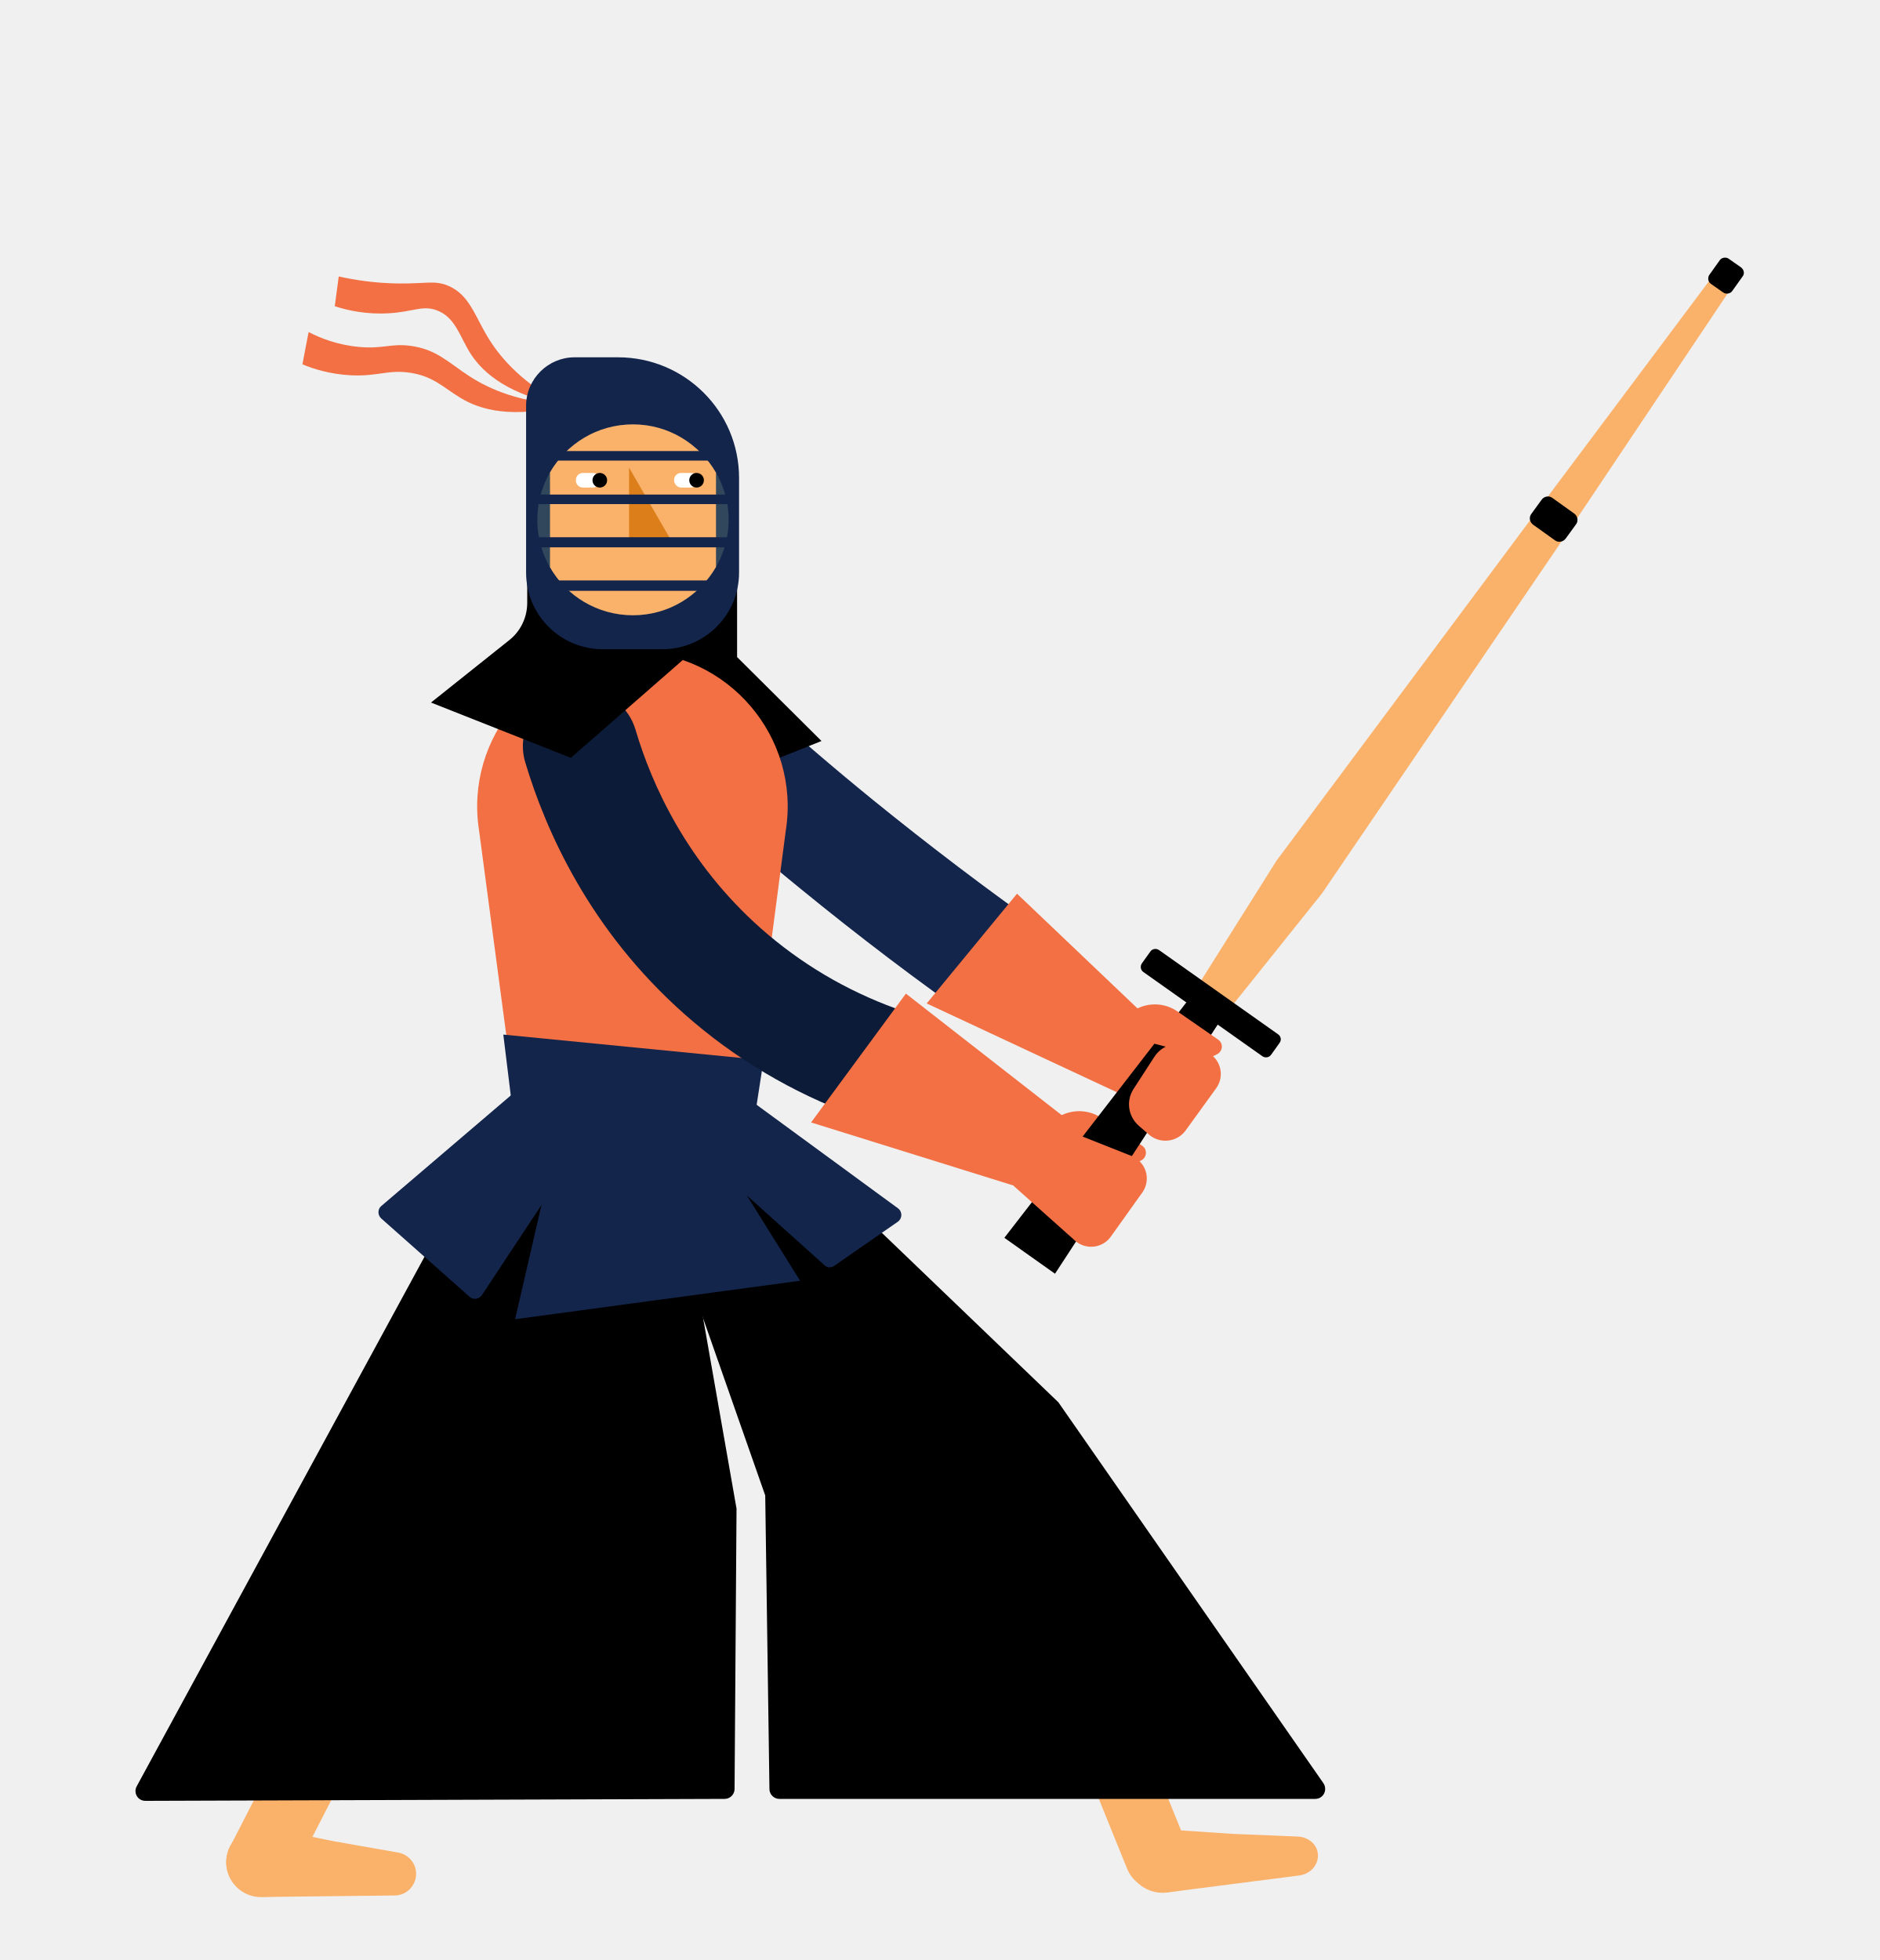
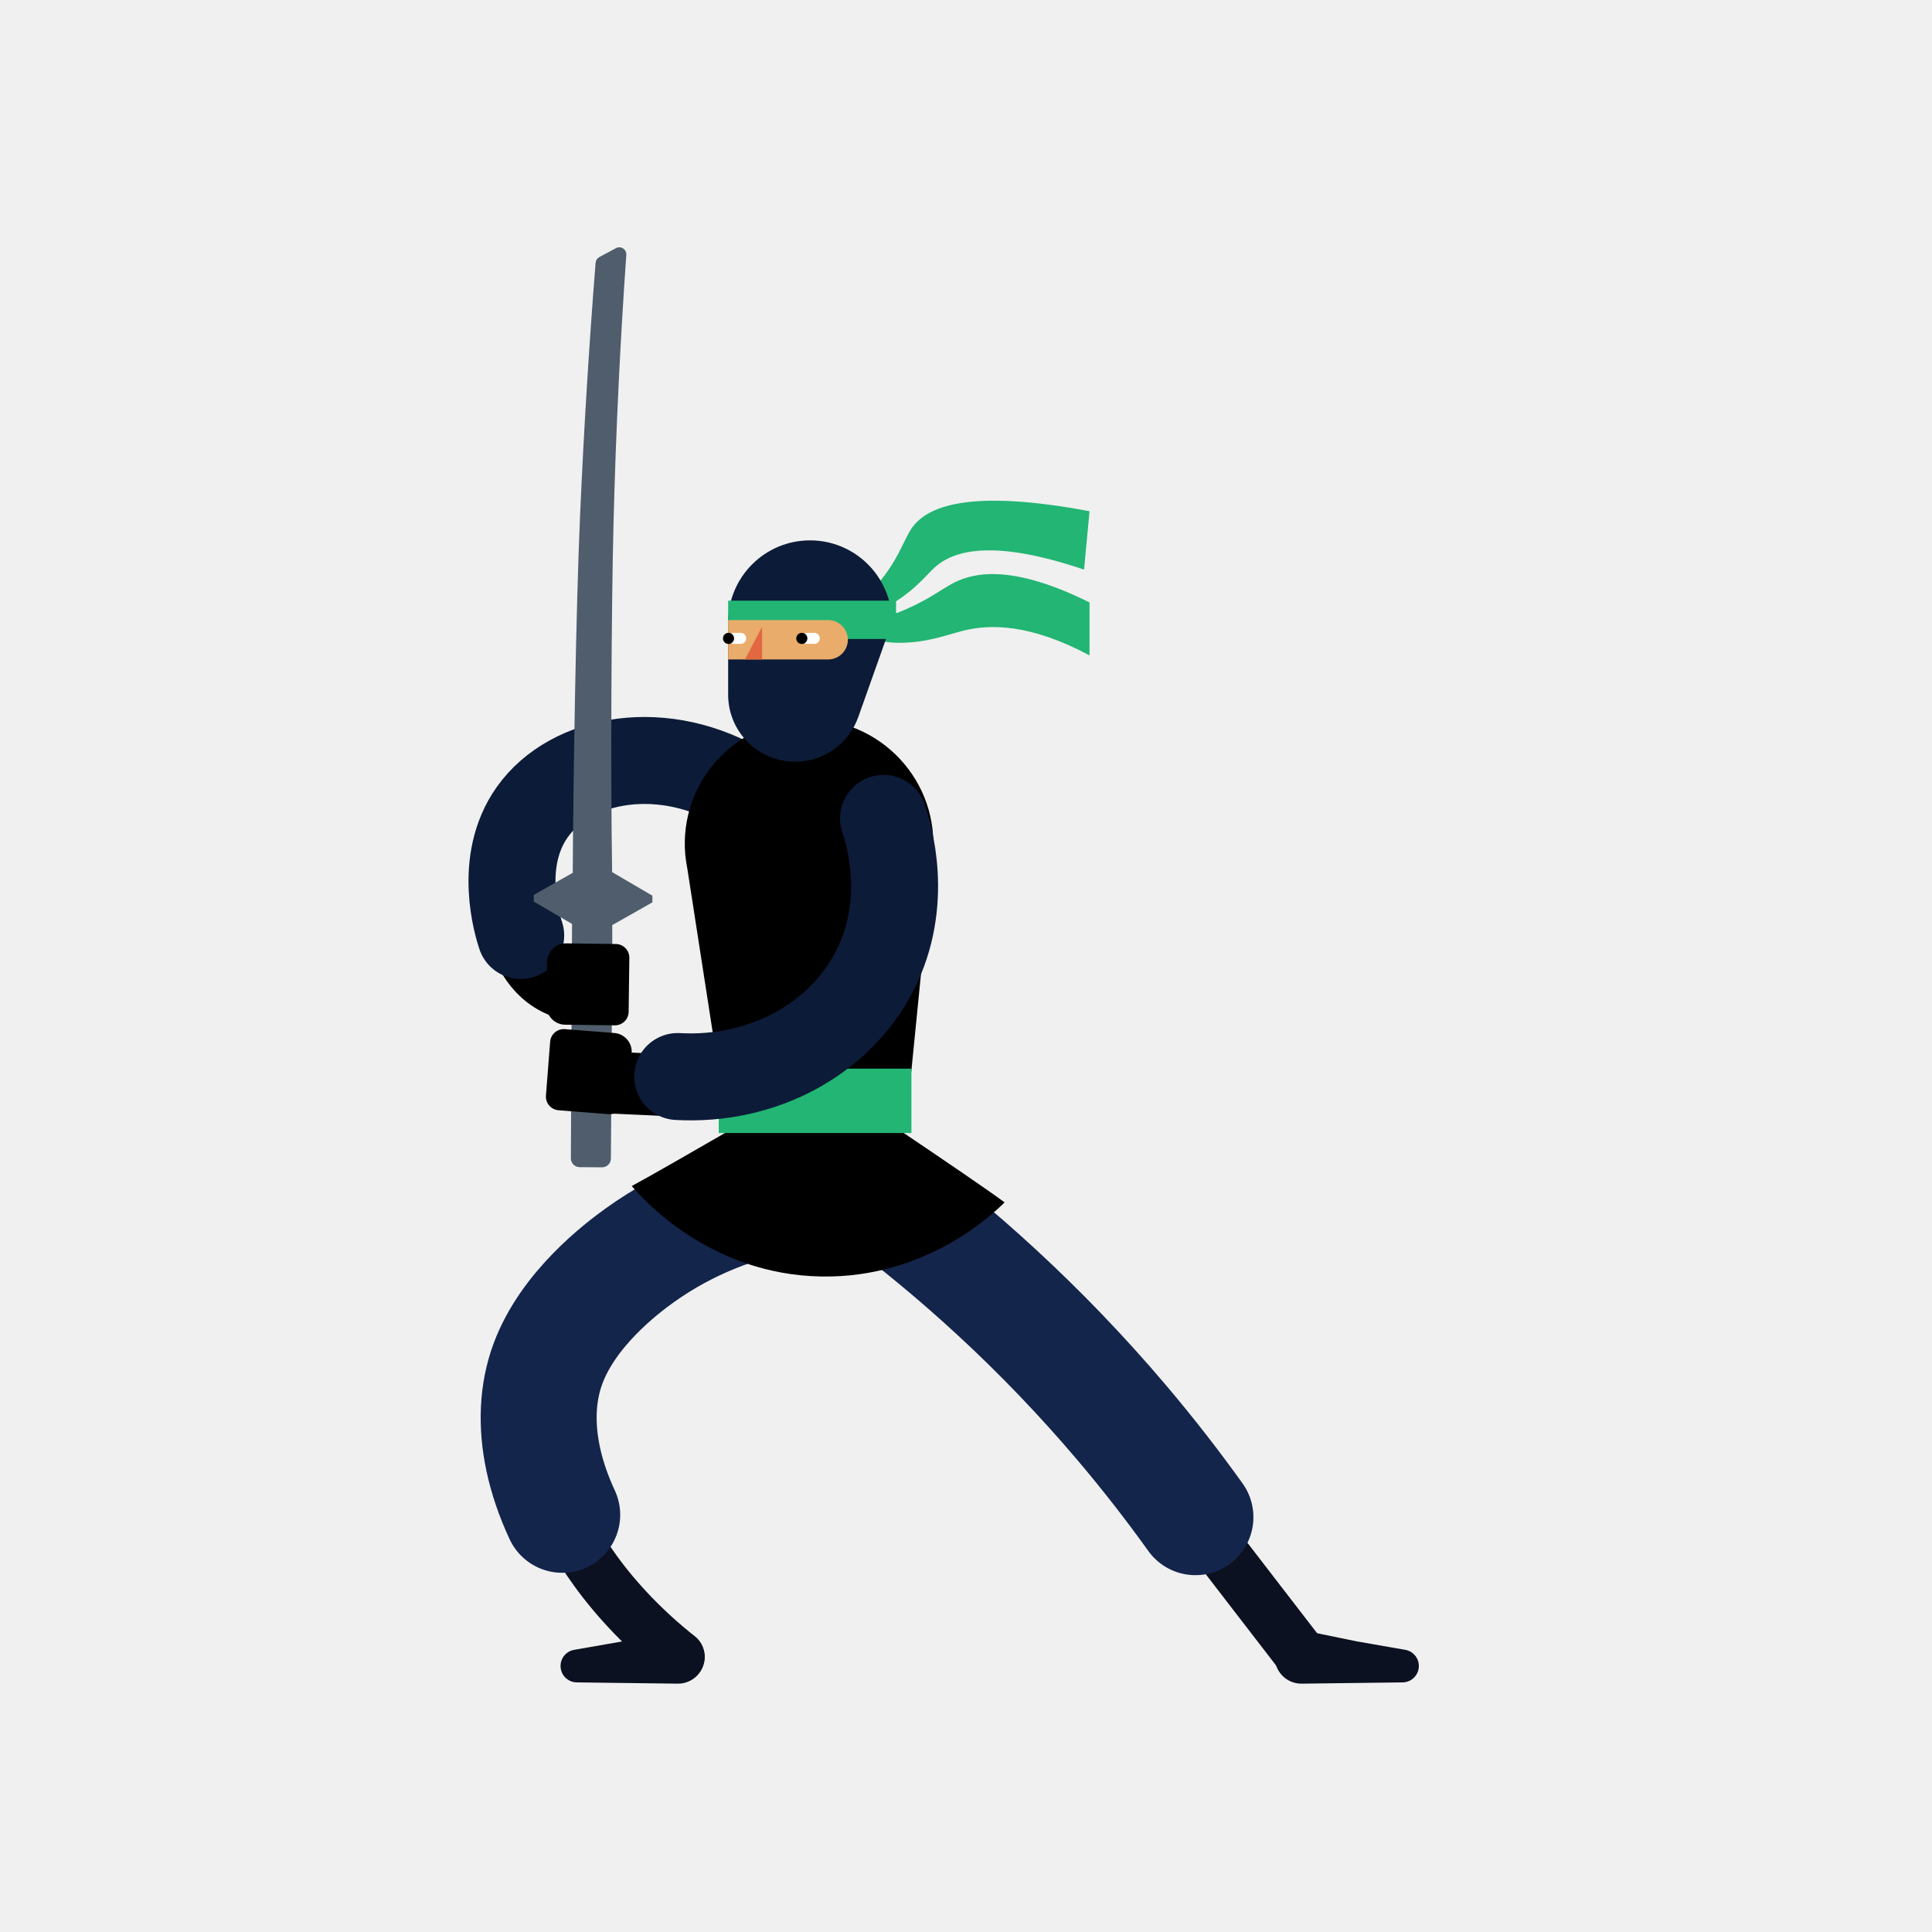
- <svg xmlns="http://www.w3.org/2000/svg" width="304" height="317" viewBox="0 0 304 317" fill="none">
-   <path d="M163.717 167.329C161.851 167.329 159.986 166.785 158.393 165.65C148.519 158.75 138.782 151.35 129.454 143.724C122.765 138.276 116.167 132.602 109.751 126.791C105.974 123.341 105.656 117.485 109.114 113.717C112.572 109.949 118.442 109.631 122.219 113.081C128.362 118.665 134.732 124.113 141.193 129.378C150.203 136.687 159.576 143.814 169.041 150.488C173.227 153.438 174.228 159.204 171.316 163.38C169.541 165.968 166.674 167.329 163.717 167.329Z" fill="#14254C" />
-   <path d="M189.471 168.328L164.49 144.541L149.884 162.291L181.463 177.044L189.471 168.328Z" fill="#F27043" />
-   <path d="M119.216 106.272L132.866 119.845L121.172 124.521L106.748 109.767V91.11H119.216V106.272Z" fill="black" />
-   <path d="M165.582 183.808L171.361 180.54C173.5 179.359 176.139 179.45 178.141 180.812L184.739 185.306C185.603 185.896 185.512 187.168 184.602 187.667L183.783 188.075C183.465 188.212 183.146 188.257 182.828 188.166L165.582 183.808Z" fill="#F27043" />
-   <path d="M42.18 306.74C41.316 306.74 40.451 306.559 39.632 306.15C36.902 304.743 35.81 301.384 37.22 298.66L67.798 239.01C69.209 236.286 72.576 235.196 75.306 236.604C78.036 238.011 79.128 241.37 77.717 244.094L47.14 303.699C46.184 305.651 44.228 306.74 42.18 306.74Z" fill="#FAB16A" />
-   <path d="M36.583 300.839C36.401 304.108 39.041 306.877 42.317 306.831L44.455 306.786L63.839 306.559C65.523 306.559 66.979 305.333 67.252 303.608C67.57 301.702 66.251 299.931 64.34 299.613L54.011 297.797L43.363 295.618C39.996 294.938 36.811 297.434 36.583 300.839Z" fill="#FAB16A" />
-   <path d="M187 305.55C185.023 305.55 183.131 304.289 182.29 302.218L157.603 241.254C156.467 238.463 157.687 235.221 160.294 234.005C162.902 232.789 165.93 234.095 167.065 236.887L191.752 297.851C192.888 300.642 191.668 303.884 189.061 305.1C188.346 305.415 187.673 305.55 187 305.55Z" fill="#FAB16A" />
-   <path d="M103.745 184.762L123.766 241.87L124.448 289.354C124.448 290.216 125.176 290.943 126.041 290.943H212.723C214.042 290.943 214.77 289.49 214.042 288.4L171.179 226.798L121.809 179.405L103.745 184.762Z" fill="black" />
-   <path d="M84.042 174.956L22.114 288.9C21.522 289.989 22.296 291.26 23.524 291.26L117.213 290.943C118.078 290.943 118.806 290.216 118.806 289.354L119.125 244.003L108.249 181.992L84.042 174.956Z" fill="black" />
-   <path d="M84.133 184.308L119.989 188.575L127.087 134.372C129.499 119.164 117.714 105.409 102.289 105.409C86.863 105.409 75.078 119.164 77.49 134.372L84.133 184.308Z" fill="#F27043" />
-   <path d="M123.493 171.461L81.403 167.329L83.223 182.174C84.406 191.707 92.369 198.925 101.97 199.197C111.799 199.47 120.308 192.388 121.764 182.673L123.493 171.461Z" fill="#14254C" />
-   <path d="M61.655 197.064L75.943 209.729C76.534 210.274 77.49 210.138 77.945 209.457L97.602 179.723C98.102 178.996 97.738 177.952 96.874 177.725L86.59 174.593C86.135 174.457 85.68 174.547 85.316 174.865L61.655 195.066C61.063 195.566 61.063 196.519 61.655 197.064Z" fill="#14254C" />
-   <path d="M134.914 204.736L145.197 197.609C145.971 197.064 145.971 195.974 145.243 195.43L120.262 177.135C119.852 176.817 119.306 176.772 118.851 177.044L110.388 181.584C109.569 182.038 109.432 183.127 110.115 183.763L133.321 204.6C133.731 205.054 134.413 205.099 134.914 204.736Z" fill="#14254C" />
-   <path d="M129.408 207.142L112.936 180.767L92.233 179.586C91.596 179.541 91.004 179.995 90.868 180.63L83.314 213.361L129.408 207.142Z" fill="#14254C" />
-   <path d="M192.474 161.428L206.443 139.229L248.033 83.392L278.201 43.081C278.747 42.309 279.839 42.173 280.567 42.718C281.34 43.262 281.522 44.306 281.022 45.078L252.992 86.933L213.815 144.495L197.434 164.969L192.474 161.428Z" fill="#FAB16A" />
-   <path d="M254.631 83.075L251.081 80.532C250.535 80.124 249.762 80.26 249.352 80.805L247.669 83.12C247.259 83.665 247.396 84.436 247.942 84.845L251.491 87.387C252.037 87.796 252.81 87.66 253.22 87.115L254.904 84.8C255.313 84.255 255.177 83.483 254.631 83.075Z" fill="black" />
-   <path d="M281.613 43.262L279.611 41.855C279.156 41.537 278.474 41.628 278.155 42.082L276.472 44.443C276.153 44.897 276.244 45.578 276.699 45.895L278.701 47.303C279.156 47.62 279.839 47.529 280.157 47.076L281.841 44.715C282.205 44.261 282.068 43.626 281.613 43.262Z" fill="black" />
-   <path d="M170.633 206.007L162.443 200.196L192.52 161.292L197.525 164.833L170.633 206.007Z" fill="black" />
-   <path d="M206.716 167.284L187.469 153.665C187.014 153.348 186.377 153.438 186.058 153.892L184.693 155.799C184.375 156.253 184.466 156.888 184.921 157.206L204.168 170.825C204.623 171.143 205.26 171.052 205.579 170.598L206.944 168.691C207.308 168.192 207.171 167.602 206.716 167.284Z" fill="black" />
-   <path d="M179.688 199.969L184.739 192.887C186.24 190.799 185.376 187.894 182.964 186.941L169.45 181.584L163.944 191.798L173.864 200.65C175.593 202.194 178.323 201.921 179.688 199.969Z" fill="#F27043" />
-   <path d="M141.603 181.084C140.556 181.084 139.464 180.903 138.418 180.494C128.134 176.726 118.806 171.188 110.707 164.016C95.372 150.442 88.274 134.372 84.952 123.295C83.496 118.393 86.317 113.217 91.232 111.765C96.146 110.312 101.333 113.127 102.789 118.029C105.383 126.791 111.025 139.502 123.083 150.17C129.454 155.799 136.779 160.157 144.879 163.108C149.702 164.878 152.159 170.189 150.385 175.001C148.929 178.724 145.379 181.084 141.603 181.084Z" fill="#0C1B38" />
-   <path d="M173.227 181.538L146.517 160.702L131.183 181.538L168.904 193.296L173.227 181.538Z" fill="#F27043" />
-   <path d="M111.025 106.227L92.324 122.569L69.709 113.626L82.404 103.503C84.224 102.05 85.271 99.826 85.271 97.51V86.025H110.98V106.227H111.025Z" fill="black" />
-   <path fill-rule="evenodd" clip-rule="evenodd" d="M91.505 65.688C84.679 62.147 81.085 58.061 79.082 54.838C76.762 51.116 75.988 47.711 72.485 46.213C70.3 45.305 68.89 45.895 64.476 45.85C60.381 45.804 57.059 45.214 54.784 44.715C54.557 46.304 54.375 47.938 54.147 49.527C56.24 50.208 59.289 50.889 62.929 50.662C66.797 50.435 68.298 49.345 70.574 50.163C73.668 51.252 74.35 54.475 76.17 57.29C78.218 60.422 82.359 63.963 91.505 65.688Z" fill="#F27043" />
-   <path fill-rule="evenodd" clip-rule="evenodd" d="M91.914 65.461C84.224 65.189 79.219 62.964 76.034 60.921C72.576 58.697 70.619 56.473 66.342 55.928C63.248 55.519 61.837 56.473 58.06 56.109C54.557 55.792 51.736 54.657 49.916 53.703C49.597 55.428 49.233 57.154 48.914 58.924C50.644 59.65 53.328 60.513 56.695 60.694C61.063 60.921 62.793 59.741 66.342 60.286C70.118 60.876 71.666 62.646 74.441 64.326C77.672 66.323 82.905 67.776 91.914 65.461Z" fill="#F27043" />
-   <path fill-rule="evenodd" clip-rule="evenodd" d="M92.915 57.789H99.968C110.707 57.789 119.534 66.46 119.534 77.309V92.608C119.534 99.463 113.983 105.001 107.112 105.001H97.511C90.64 105.001 85.089 99.463 85.089 92.608V65.552C85.134 61.239 88.683 57.789 92.915 57.789Z" fill="#14254C" />
-   <path fill-rule="evenodd" clip-rule="evenodd" d="M86.909 84.073C86.909 92.608 93.825 99.508 102.38 99.508C110.934 99.508 117.85 92.472 117.85 84.073C117.85 75.675 110.934 68.639 102.38 68.639C93.825 68.639 86.909 75.539 86.909 84.073Z" fill="#31475C" />
-   <path fill-rule="evenodd" clip-rule="evenodd" d="M88.956 76.538C88.956 76.492 88.956 76.447 88.956 76.401C91.641 71.771 96.601 68.639 102.38 68.639C108.158 68.639 113.118 71.816 115.803 76.447C115.803 76.492 115.803 76.492 115.803 76.538V91.7C113.118 96.33 108.158 99.508 102.38 99.508C96.601 99.508 91.596 96.376 88.956 91.745V76.538Z" fill="#FAB16A" />
-   <path fill-rule="evenodd" clip-rule="evenodd" d="M108.75 87.75H101.743V75.63L108.75 87.75Z" fill="#DC7F1B" />
-   <path d="M117.851 74.495H85.771V72.951H117.851V74.495Z" fill="#14254C" />
-   <path d="M117.851 81.531H85.771V79.988H117.851V81.531Z" fill="#14254C" />
-   <path d="M117.851 95.558H87.683V93.879H117.851V95.558Z" fill="#14254C" />
-   <path d="M117.851 88.522H85.771V86.888H117.851V88.522Z" fill="#14254C" />
-   <path d="M94.28 78.853H95.873C96.51 78.853 97.01 78.353 97.01 77.718V77.627C97.01 76.992 96.51 76.492 95.873 76.492H94.28C93.643 76.492 93.143 76.992 93.143 77.627V77.718C93.143 78.353 93.643 78.853 94.28 78.853Z" fill="white" />
-   <path d="M110.161 78.853H111.753C112.39 78.853 112.891 78.353 112.891 77.718V77.627C112.891 76.992 112.39 76.492 111.753 76.492H110.161C109.523 76.492 109.023 76.992 109.023 77.627V77.718C109.068 78.353 109.569 78.853 110.161 78.853Z" fill="white" />
-   <path d="M97.01 78.853C97.664 78.853 98.194 78.324 98.194 77.672C98.194 77.021 97.664 76.492 97.01 76.492C96.357 76.492 95.827 77.021 95.827 77.672C95.827 78.324 96.357 78.853 97.01 78.853Z" fill="black" />
-   <path d="M112.663 78.853C113.317 78.853 113.846 78.324 113.846 77.672C113.846 77.021 113.317 76.492 112.663 76.492C112.01 76.492 111.48 77.021 111.48 77.672C111.48 78.324 112.01 78.853 112.663 78.853Z" fill="black" />
-   <path d="M191.746 182.855L196.706 176C198.253 173.866 197.297 170.825 194.749 169.962L192.019 169.054C190.063 168.374 187.878 169.145 186.741 170.87L183.328 176.136C182.1 178.043 182.464 180.54 184.147 182.038L185.922 183.581C187.696 185.034 190.381 184.716 191.746 182.855Z" fill="#F27043" />
-   <path d="M177.868 166.467L183.692 163.244C185.831 162.064 188.47 162.2 190.472 163.607L197.025 168.147C197.889 168.737 197.798 170.008 196.843 170.507L196.024 170.916C195.705 171.052 195.386 171.097 195.068 171.007L177.868 166.467Z" fill="#F27043" />
-   <path d="M182.573 301.364C182.739 304.322 185.639 306.502 188.87 306.08L190.977 305.79L210.099 303.331C211.762 303.135 213.07 301.864 213.157 300.283C213.27 298.533 211.779 297.097 209.858 297.034L199.464 296.605L188.717 295.886C185.364 295.661 182.438 298.28 182.573 301.364Z" fill="#FAB16A" />
+ <svg xmlns="http://www.w3.org/2000/svg" viewBox="0 0 1000 1000">
+   <g fill="none" fill-rule="evenodd" transform="translate(265 128)">
+     <path stroke="#0C1121" stroke-linecap="round" stroke-linejoin="round" stroke-width="27.011" d="M347.839,650.068 C367.768,675.934 387.698,701.8 407.627,727.665" />
+     <path fill="#0C1121" d="M99.681 728.907C100.148 736.871 93.759 743.559 85.783 743.458L80.559 743.394 33.521 742.801C29.448 742.753 25.882 739.771 25.239 735.612 24.521 730.979 27.695 726.641 32.328 725.923L57.35 721.554 83.186 716.243C91.395 714.556 99.191 720.54 99.681 728.907M394.851 728.907C394.384 736.871 400.773 743.559 408.749 743.458L413.973 743.394 461.011 742.801C465.084 742.753 468.65 739.771 469.293 735.612 470.011 730.979 466.837 726.641 462.204 725.923L437.182 721.554 411.346 716.243C403.137 714.556 395.341 720.54 394.851 728.907" />
+     <path stroke="#0C1121" stroke-linecap="round" stroke-linejoin="round" stroke-width="27.011" d="M30.5,664.973 C34.15,671.689 38.369,678.368 43.128,684.942 C54.537,700.709 69.045,715.876 86.244,729.518" />
+     <path stroke="#14254C" stroke-linecap="round" stroke-linejoin="round" stroke-width="60.025" d="M139.11,490.345 C117.963,494.624 91.637,503.436 66.062,521.794 C56.639,528.558 29.032,549.512 18.566,577.977 C13.074,592.914 12.442,609.693 16.129,627.09 C18.151,636.628 21.47,646.352 26,656.062" />
+     <path stroke="#000" stroke-width="32.014" d="M3.591,355.28 C4.168,357.89 7.978,373.905 22.876,381.454 C29.08,384.596 34.99,385.149 38.761,385.142" />
+     <path stroke="#0C1B38" stroke-linecap="round" stroke-width="45.019" d="M120.683,280.89 C78.937,255.139 30.595,263.946 10.479,292.371 C-7.677,318.022 2.937,351.486 4.509,356.198" />
+     <path fill="#22B573" d="M187.392,176.339 C199.469,163.295 202.434,152.105 206.659,145.752 C214.431,134.062 236.34,124.861 298.94,136.604 C297.995,146.68 297.051,156.756 296.106,166.834 C249.502,151.045 228.858,156.609 218.812,165.687 C214.242,169.816 209.699,176.077 199.551,182.715 C187.664,190.49 175.075,192.294 166.367,192.618 C171.912,189.588 179.834,184.503 187.392,176.339" />
+     <path fill="#22B573" d="M298.94,183.837 L298.94,211.234 C268.245,194.764 247.237,194.993 233.559,198.46 C224.115,200.853 214.659,204.776 199.92,204.719 C186.449,204.666 175.567,198.852 168.652,194.139 C177.587,194.298 190.335,193.314 203.835,187.395 C216.143,182.002 222.112,177.118 228.404,173.796 C240.259,167.542 260.873,164.877 298.94,183.837" />
+     <path stroke="#14254C" stroke-linecap="round" stroke-linejoin="round" stroke-width="60.025" d="M188.697,489.203 C229.05,519.345 273.371,558.462 315.967,608.8 C329.845,625.2 342.397,641.441 353.752,657.289" />
+     <path fill="#000" d="M160.461,480.409 L160.461,480.409 C135.218,482.112 112.864,464.225 108.99,439.221 L90.776,321.663 C82.813,282.935 111.353,246.26 150.851,244.466 C190.349,242.672 222.097,276.609 217.677,315.9 L205.705,436.569 C203.353,460.27 184.225,478.806 160.461,480.409" />
+     <path fill="#4F5D6C" d="M51.83,323.408 C51.052,272.597 51.378,189.346 52.579,142.056 C53.793,94.226 56.072,48.136 59.175,3.907 C59.377,1.038 56.335,-0.92 53.797,0.443 C50.929,1.985 48.062,3.528 45.194,5.068 C44.099,5.656 43.378,6.756 43.28,7.993 C39.928,50.388 37.198,94.147 35.228,139.201 C33.129,187.259 31.766,271.945 31.444,323.775" />
+     <polygon fill="#4F5D6C" points="52.015 350.772 72.664 339.055 72.688 335.619 42.116 317.721 11.306 335.202 11.282 338.639 31.296 350.354" />
+     <path fill="#4F5D6C" d="M51.608,411.422 L51.202,471.668 C51.185,474.188 49.126,476.217 46.601,476.2 L35.021,476.122 C32.496,476.105 30.464,474.049 30.481,471.528 L31.143,339.376 L51.864,339.517 L51.918,365.244 L51.608,411.422 Z" />
+     <path fill="#000" d="M61.954,417.177 L60.195,439.728 C59.777,445.082 55.099,449.083 49.745,448.666 L24.1,446.665 C20.195,446.36 17.275,442.947 17.581,439.042 L19.752,411.206 C20.056,407.301 23.468,404.383 27.374,404.688 L52.978,406.685 C58.354,407.103 62.372,411.8 61.954,417.177" />
+     <line x1="42.738" x2="89.6" y1="431.967" y2="434.116" stroke="#000" stroke-width="32.014" />
+     <path fill="#000" d="M18.171,369.92 L17.883,392.538 C17.815,397.907 22.112,402.315 27.481,402.384 L53.202,402.711 C57.118,402.761 60.334,399.626 60.385,395.71 L60.741,367.791 C60.79,363.875 57.656,360.659 53.739,360.61 L28.058,360.282 C22.667,360.213 18.24,364.529 18.171,369.92" />
+     <path fill="#FFF" d="M130.232,238.548 C131.19,238.84 132.725,239.19 134.596,239.19 C135.896,239.19 137.357,239.021 138.899,238.545 C142.968,237.293 145.396,234.617 146.482,233.132" />
+     <path fill="#0C1B38" d="M146.551,266.274 L146.551,266.274 C127.408,266.274 111.89,250.755 111.89,231.614 L111.89,194.081 C111.89,170.672 130.867,151.696 154.275,151.696 C177.683,151.696 196.659,170.672 196.659,194.081 L179.212,243.214 C174.303,257.038 161.221,266.274 146.551,266.274" />
+     <polygon fill="#22B573" points="111.89 202.732 198.802 202.732 198.802 182.893 111.89 182.893" />
+     <path fill="#E9AC6A" d="M111.891,213.334 L163.666,213.334 C169.27,213.334 173.855,208.748 173.855,203.144 C173.855,197.541 169.27,192.955 163.666,192.955 L111.891,192.955 L111.891,213.334 Z" />
+     <polygon fill="#E26841" points="120.608 213.334 129.455 213.334 129.455 196.328" />
+     <path fill="#000" d="M62.007,485.883 C78.639,476.973 159.893,429.699 159.893,429.699 C159.893,429.699 239.327,482.62 254.972,494.355 C248.83,500.457 214.256,533.62 160.196,532.715 C101.932,531.742 67.151,491.969 62.007,485.883" />
+     <polygon fill="#22B573" points="107.009 458.459 206.749 458.459 206.749 425.116 107.009 425.116" />
+     <path stroke="#0C1B38" stroke-linecap="round" stroke-width="45.019" d="M192.317,295.585 C194.916,303.271 206.023,338.843 187.726,374.565 C169.505,410.133 129.405,431.65 85.785,429.208" />
+     <path fill="#FFF" d="M114.606 205.257L118.475 205.257C119.992 205.257 121.222 204.027 121.222 202.509L121.222 202.324C121.222 200.806 119.992 199.576 118.475 199.576L114.606 199.576C113.089 199.576 111.858 200.806 111.858 202.324L111.858 202.509C111.858 204.027 113.089 205.257 114.606 205.257M152.688 205.257L156.556 205.257C158.073 205.257 159.303 204.027 159.303 202.509L159.303 202.324C159.303 200.806 158.073 199.576 156.556 199.576L152.688 199.576C151.17 199.576 149.939 200.806 149.939 202.324L149.939 202.509C149.939 204.027 151.17 205.257 152.688 205.257" />
+     <path fill="#000" d="M114.959 202.436C114.959 204.026 113.671 205.313 112.082 205.313 110.492 205.313 109.204 204.026 109.204 202.436 109.204 200.846 110.492 199.558 112.082 199.558 113.671 199.558 114.959 200.846 114.959 202.436M152.901 202.436C152.901 204.026 151.613 205.313 150.024 205.313 148.434 205.313 147.146 204.026 147.146 202.436 147.146 200.846 148.434 199.558 150.024 199.558 151.613 199.558 152.901 200.846 152.901 202.436" />
+   </g>
</svg>
